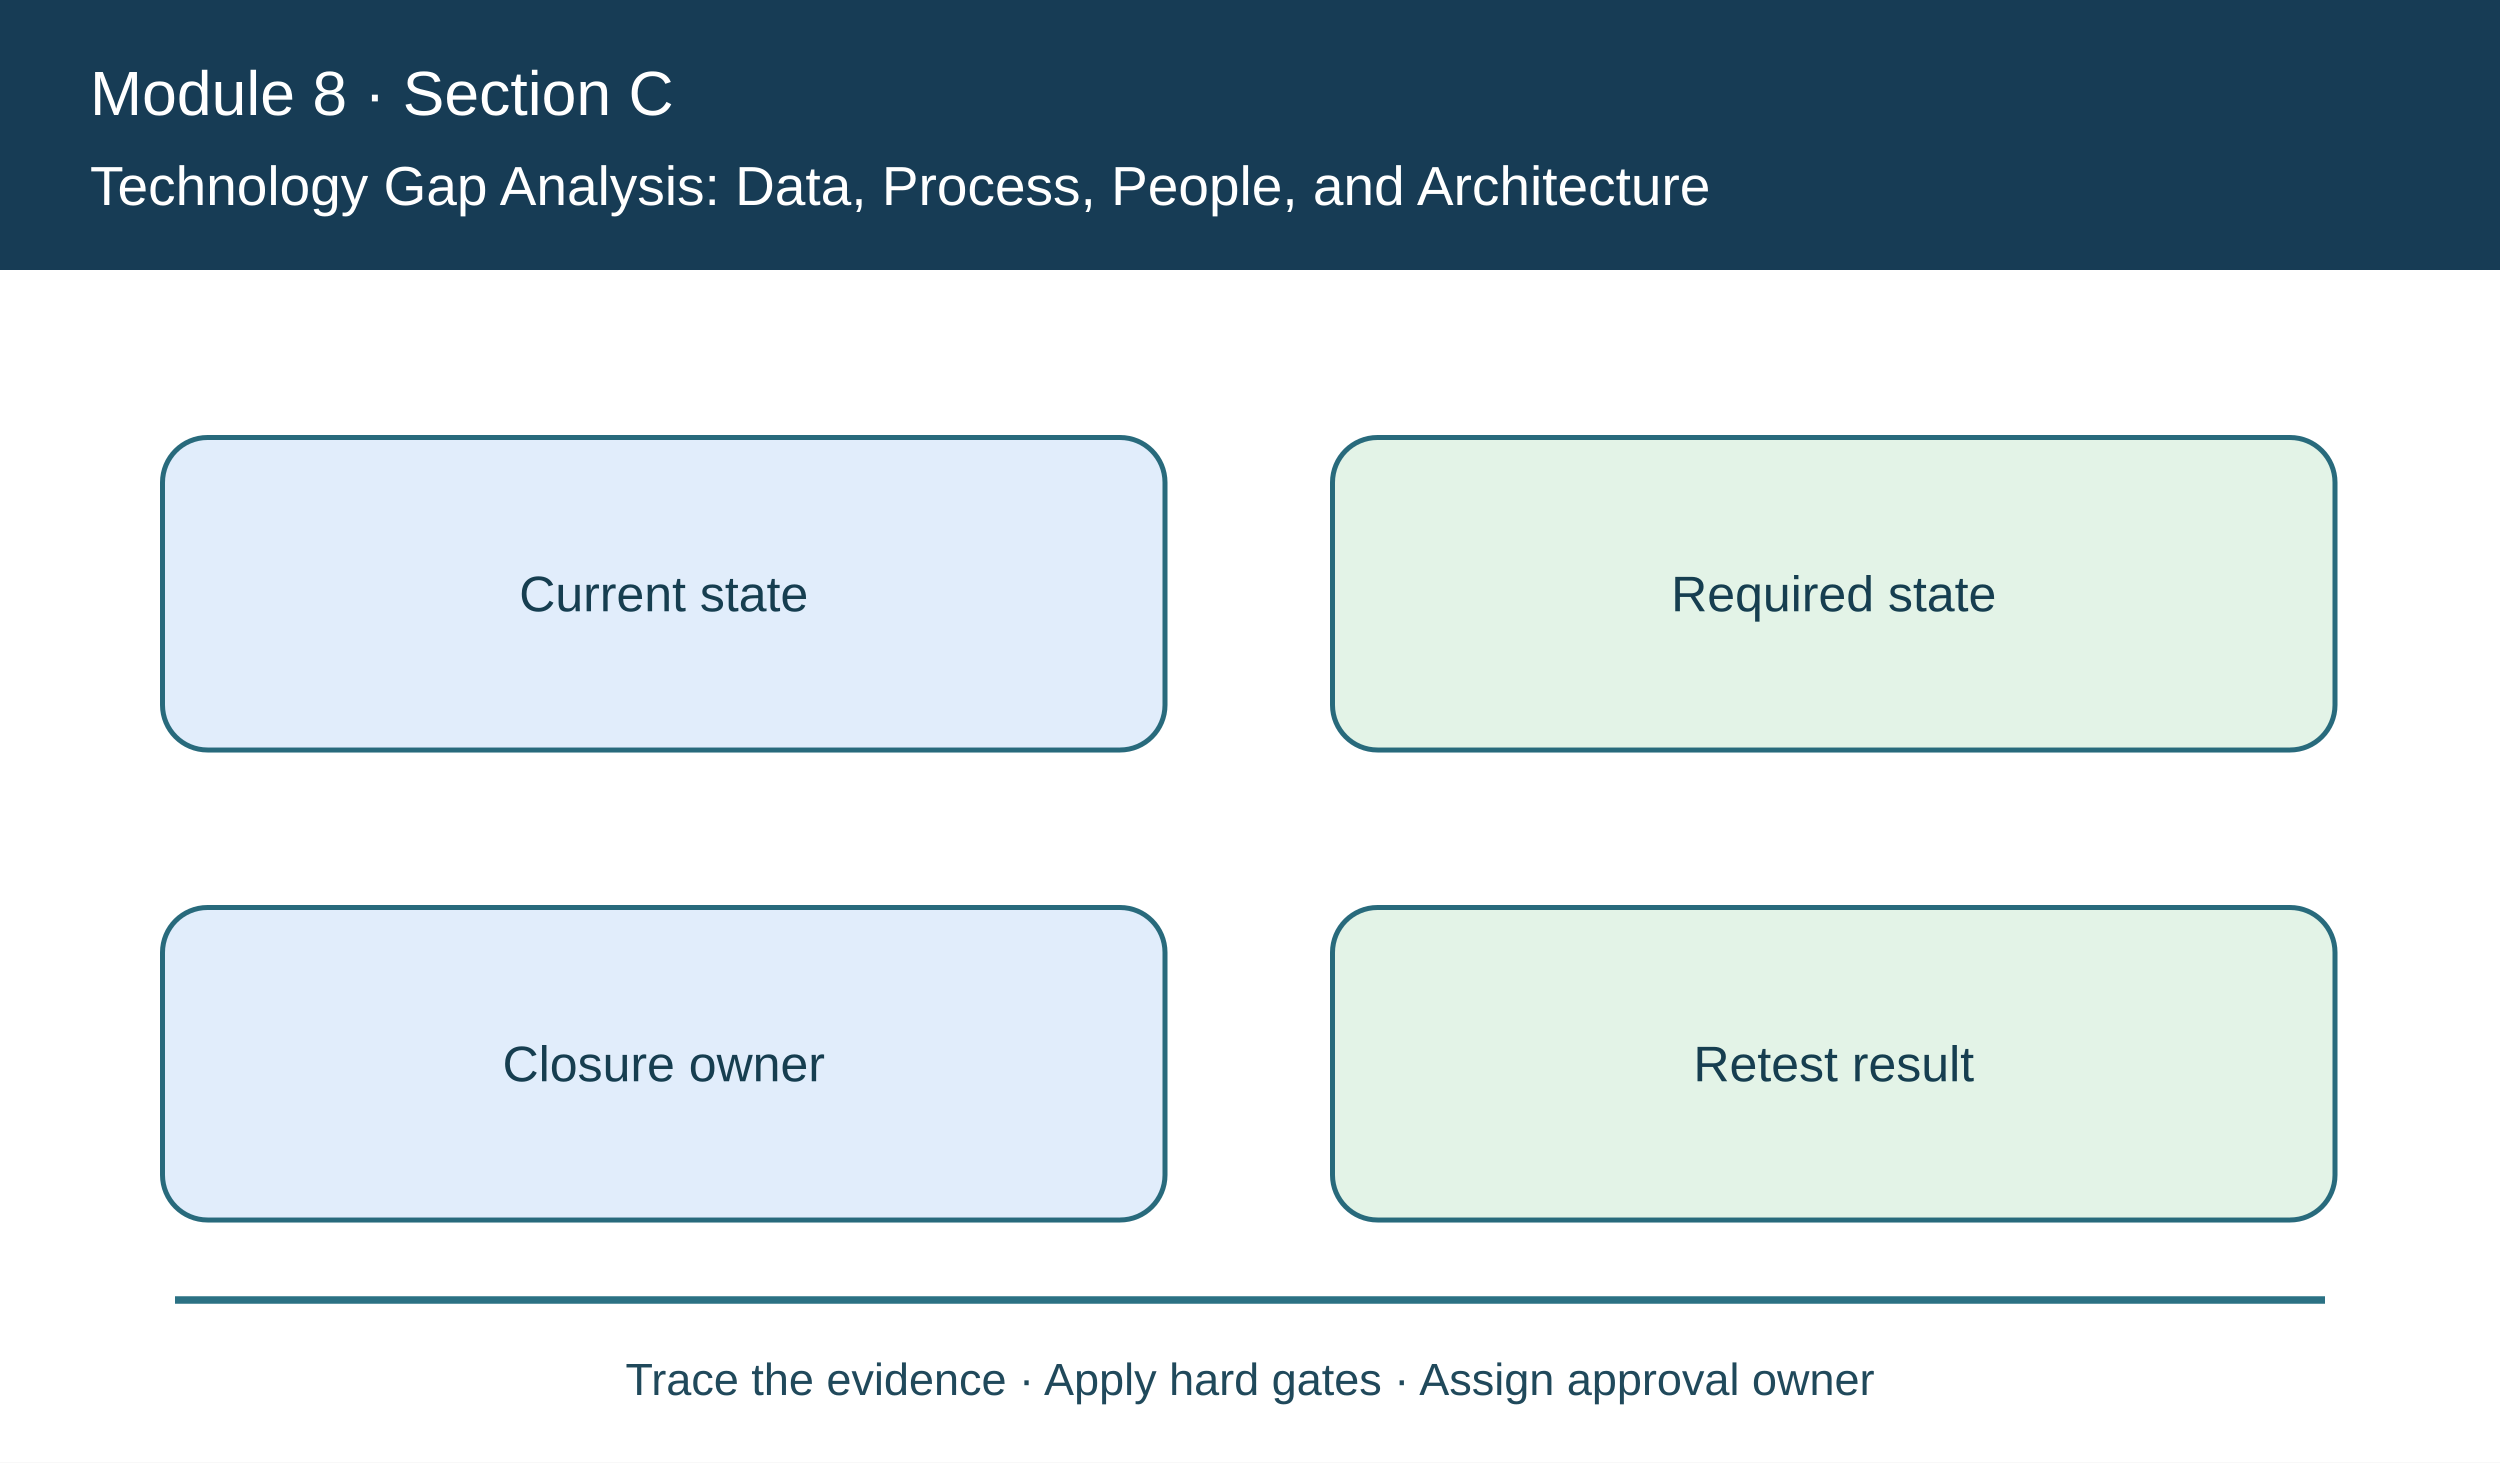
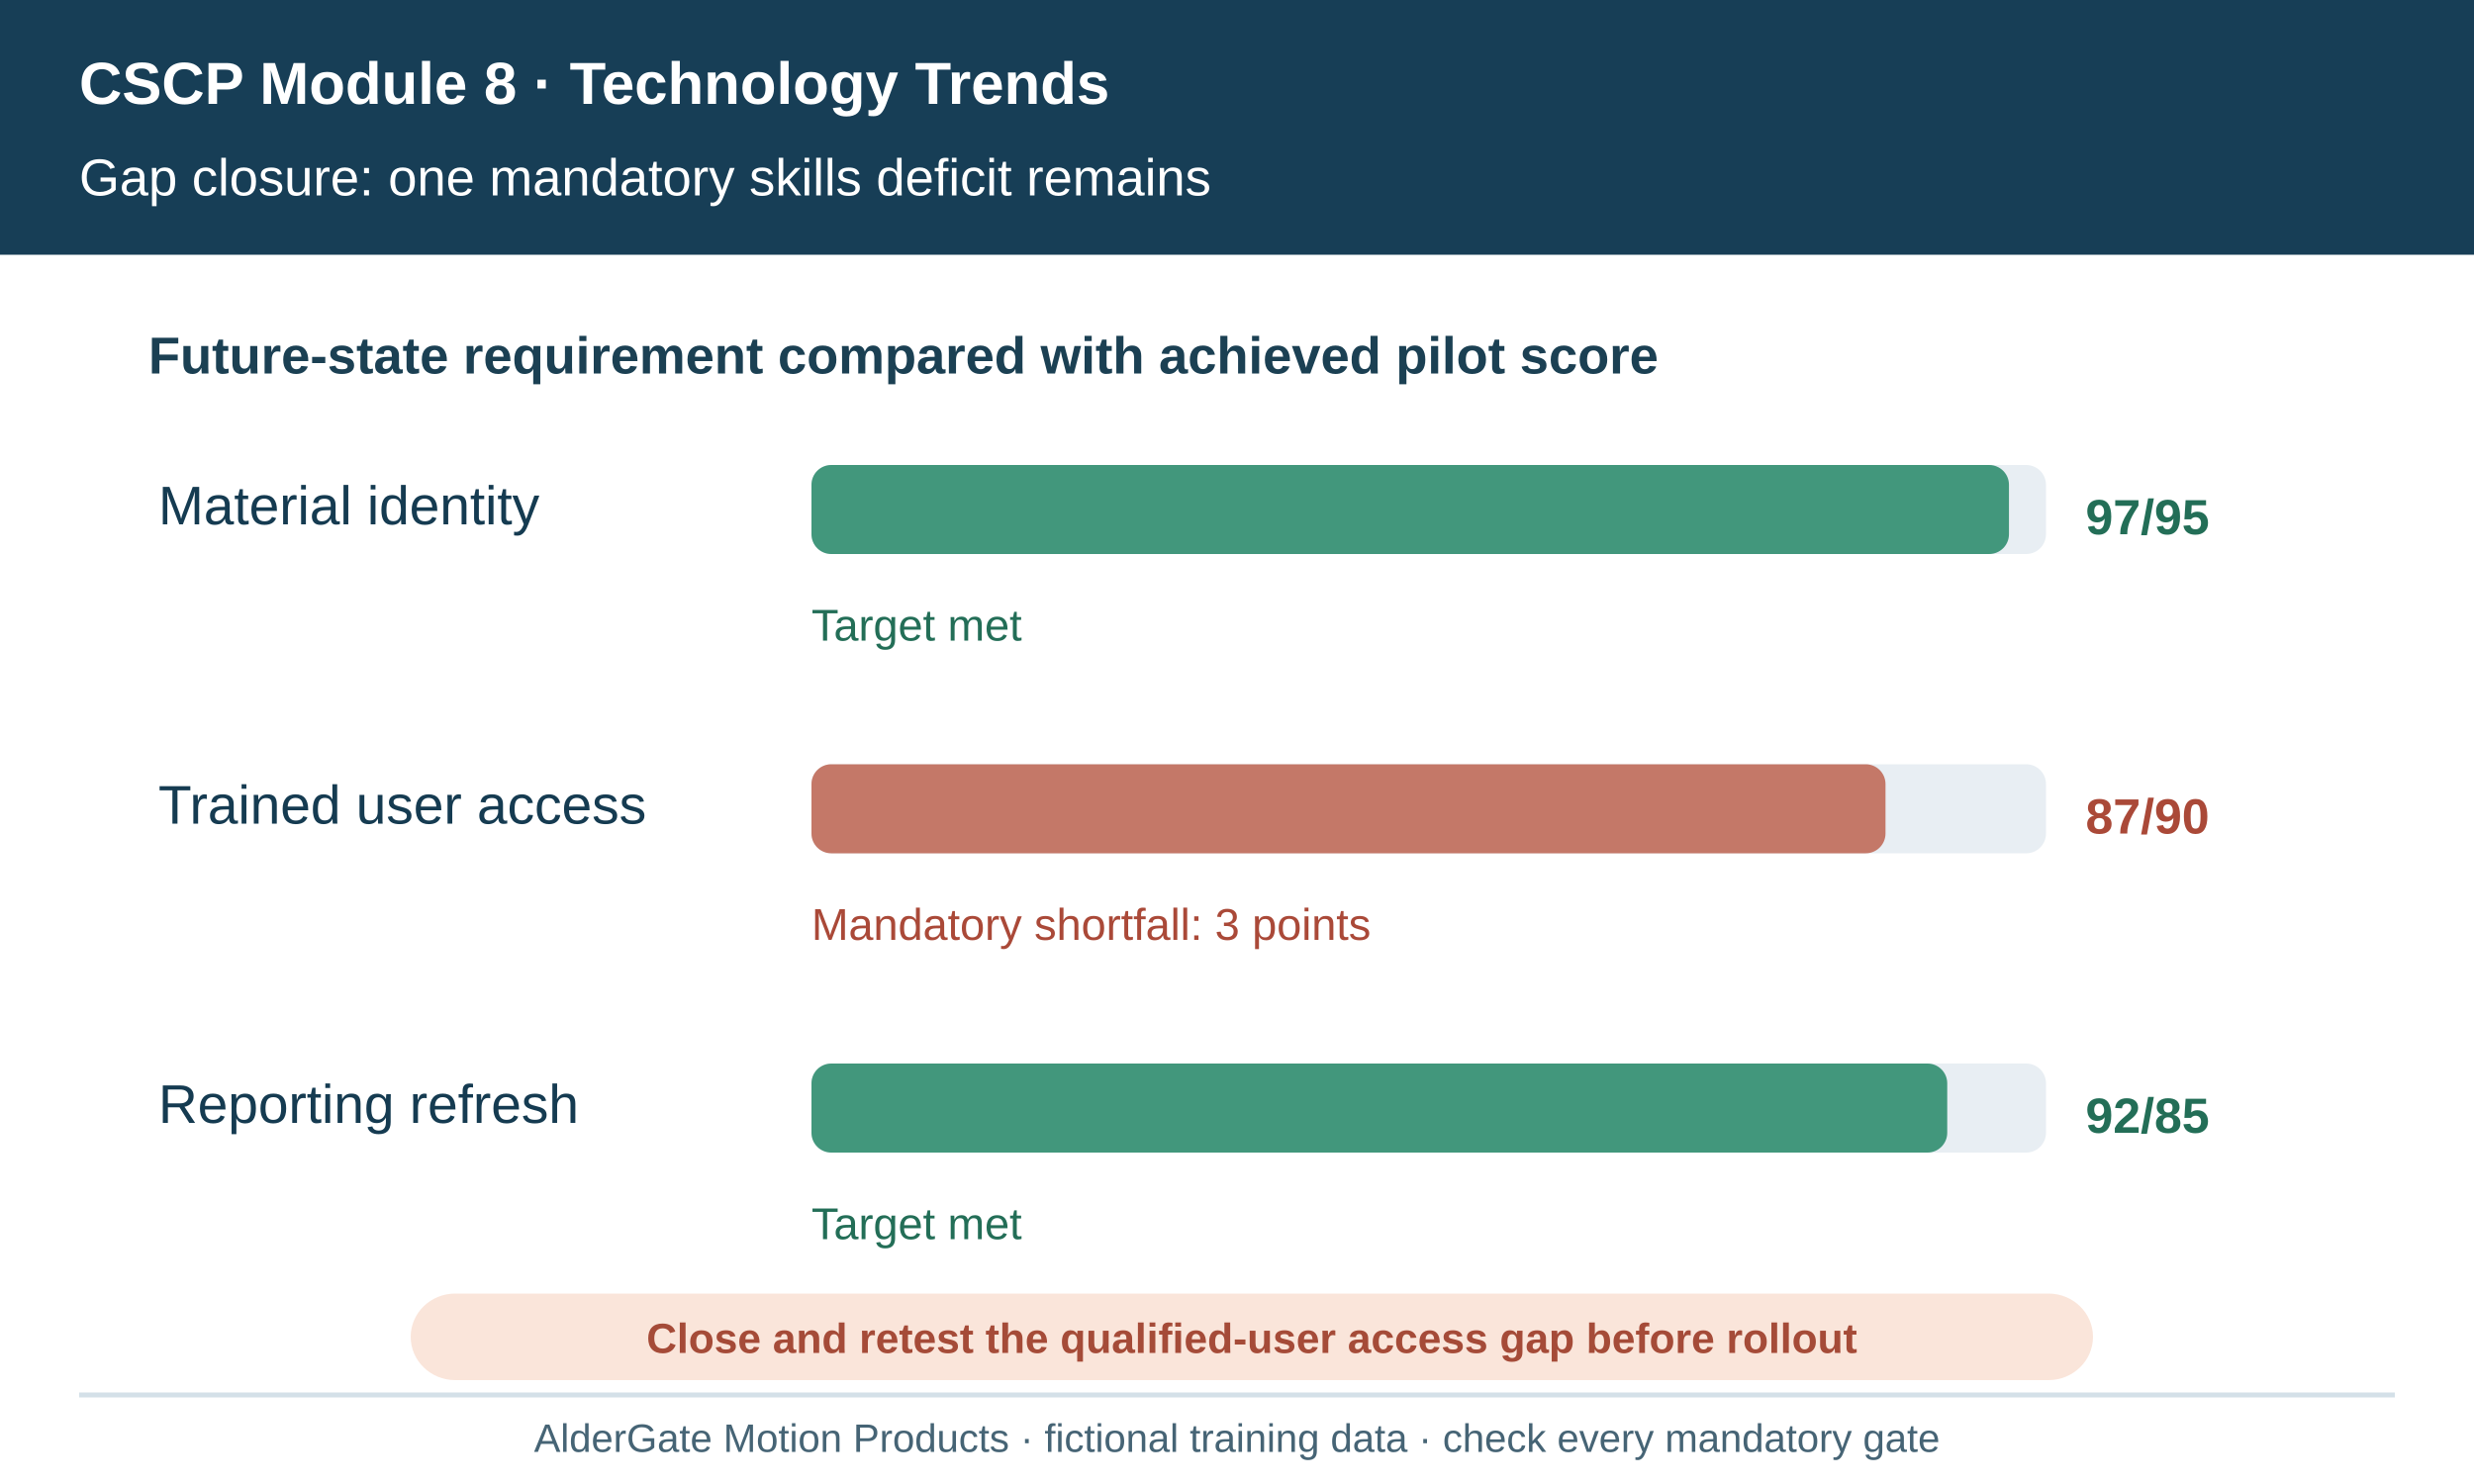
- <svg xmlns="http://www.w3.org/2000/svg" width="1000" height="585" viewBox="0 0 1000 585" role="img" aria-labelledby="title desc">
-   <rect width="1000" height="585" fill="#fff" />
-   <rect width="1000" height="108" fill="#173c55" />
-   <text x="36" y="46" fill="#fff" font-size="25" font-family="Arial">Module 8 · Section C</text>
-   <text x="36" y="82" fill="#fff" font-size="22" font-family="Arial">Technology Gap Analysis: Data, Process, People, and Architecture</text>
-   <rect x="65" y="175" width="401" height="125" rx="18" fill="#e1edfb" stroke="#286a7c" stroke-width="2" />
-   <text x="265.5" y="244.5" text-anchor="middle" font-size="20" font-family="Arial" fill="#163e50">Current state</text>
-   <rect x="533" y="175" width="401" height="125" rx="18" fill="#e3f3e7" stroke="#286a7c" stroke-width="2" />
-   <text x="733.5" y="244.5" text-anchor="middle" font-size="20" font-family="Arial" fill="#163e50">Required state</text>
-   <rect x="65" y="363" width="401" height="125" rx="18" fill="#e1edfb" stroke="#286a7c" stroke-width="2" />
-   <text x="265.5" y="432.5" text-anchor="middle" font-size="20" font-family="Arial" fill="#163e50">Closure owner</text>
-   <rect x="533" y="363" width="401" height="125" rx="18" fill="#e3f3e7" stroke="#286a7c" stroke-width="2" />
-   <text x="733.5" y="432.5" text-anchor="middle" font-size="20" font-family="Arial" fill="#163e50">Retest result</text>
-   <path d="M70 520 H930" stroke="#2b7184" stroke-width="3" />
-   <text x="500" y="558" text-anchor="middle" font-size="18" font-family="Arial" fill="#20495b">Trace the evidence · Apply hard gates · Assign approval owner</text>
+ <svg xmlns="http://www.w3.org/2000/svg" viewBox="0 0 1000 600" width="1000" height="600" role="img" aria-labelledby="title desc">
+   <rect x="0" y="0" width="1000" height="600" rx="0" fill="#fff" stroke="none" stroke-width="1.5" />
+   <rect x="0" y="0" width="1000" height="103" rx="0" fill="#173e56" stroke="none" stroke-width="1.5" />
+   <text x="32" y="42" font-family="Arial,Helvetica,sans-serif" font-size="24" text-anchor="start" fill="#fff" font-weight="700">CSCP Module 8 · Technology Trends</text>
+   <text x="32" y="79" font-family="Arial,Helvetica,sans-serif" font-size="21" text-anchor="start" fill="#fff">Gap closure: one mandatory skills deficit remains</text>
+   <text x="60" y="151" font-family="Arial,Helvetica,sans-serif" font-size="21" text-anchor="start" fill="#1b4053" font-weight="700">Future-state requirement compared with achieved pilot score</text>
+   <text x="64" y="212" font-family="Arial,Helvetica,sans-serif" font-size="22" text-anchor="start" fill="#153b51">Material identity</text>
+   <rect x="328" y="188" width="499" height="36" rx="8" fill="#e8eef3" stroke="none" stroke-width="1.5" />
+   <rect x="328" y="188" width="484.03" height="36" rx="8" fill="#42977c" stroke="none" stroke-width="1.5" />
+   <text x="843" y="216" font-family="Arial,Helvetica,sans-serif" font-size="20" text-anchor="start" fill="#236e57" font-weight="700">97/95</text>
+   <text x="328" y="259" font-family="Arial,Helvetica,sans-serif" font-size="18" text-anchor="start" fill="#236e57">Target met</text>
+   <text x="64" y="333" font-family="Arial,Helvetica,sans-serif" font-size="22" text-anchor="start" fill="#153b51">Trained user access</text>
+   <rect x="328" y="309" width="499" height="36" rx="8" fill="#e8eef3" stroke="none" stroke-width="1.5" />
+   <rect x="328" y="309" width="434.13" height="36" rx="8" fill="#c47868" stroke="none" stroke-width="1.5" />
+   <text x="843" y="337" font-family="Arial,Helvetica,sans-serif" font-size="20" text-anchor="start" fill="#aa4938" font-weight="700">87/90</text>
+   <text x="328" y="380" font-family="Arial,Helvetica,sans-serif" font-size="18" text-anchor="start" fill="#aa4938">Mandatory shortfall: 3 points</text>
+   <text x="64" y="454" font-family="Arial,Helvetica,sans-serif" font-size="22" text-anchor="start" fill="#153b51">Reporting refresh</text>
+   <rect x="328" y="430" width="499" height="36" rx="8" fill="#e8eef3" stroke="none" stroke-width="1.5" />
+   <rect x="328" y="430" width="459.08" height="36" rx="8" fill="#42977c" stroke="none" stroke-width="1.5" />
+   <text x="843" y="458" font-family="Arial,Helvetica,sans-serif" font-size="20" text-anchor="start" fill="#236e57" font-weight="700">92/85</text>
+   <text x="328" y="501" font-family="Arial,Helvetica,sans-serif" font-size="18" text-anchor="start" fill="#236e57">Target met</text>
+   <rect x="166" y="523" width="680" height="35" rx="18" fill="#fae5da" stroke="none" stroke-width="1.5" />
+   <text x="506" y="547" font-family="Arial,Helvetica,sans-serif" font-size="17" text-anchor="middle" fill="#a54b38" font-weight="700">Close and retest the qualified-user access gap before rollout</text>
+   <line x1="32" y1="564" x2="968" y2="564" stroke="#d4e0e8" stroke-width="2" />
+   <text x="500" y="587" font-family="Arial,Helvetica,sans-serif" font-size="16" text-anchor="middle" fill="#466475">AlderGate Motion Products · fictional training data · check every mandatory gate</text>
</svg>
